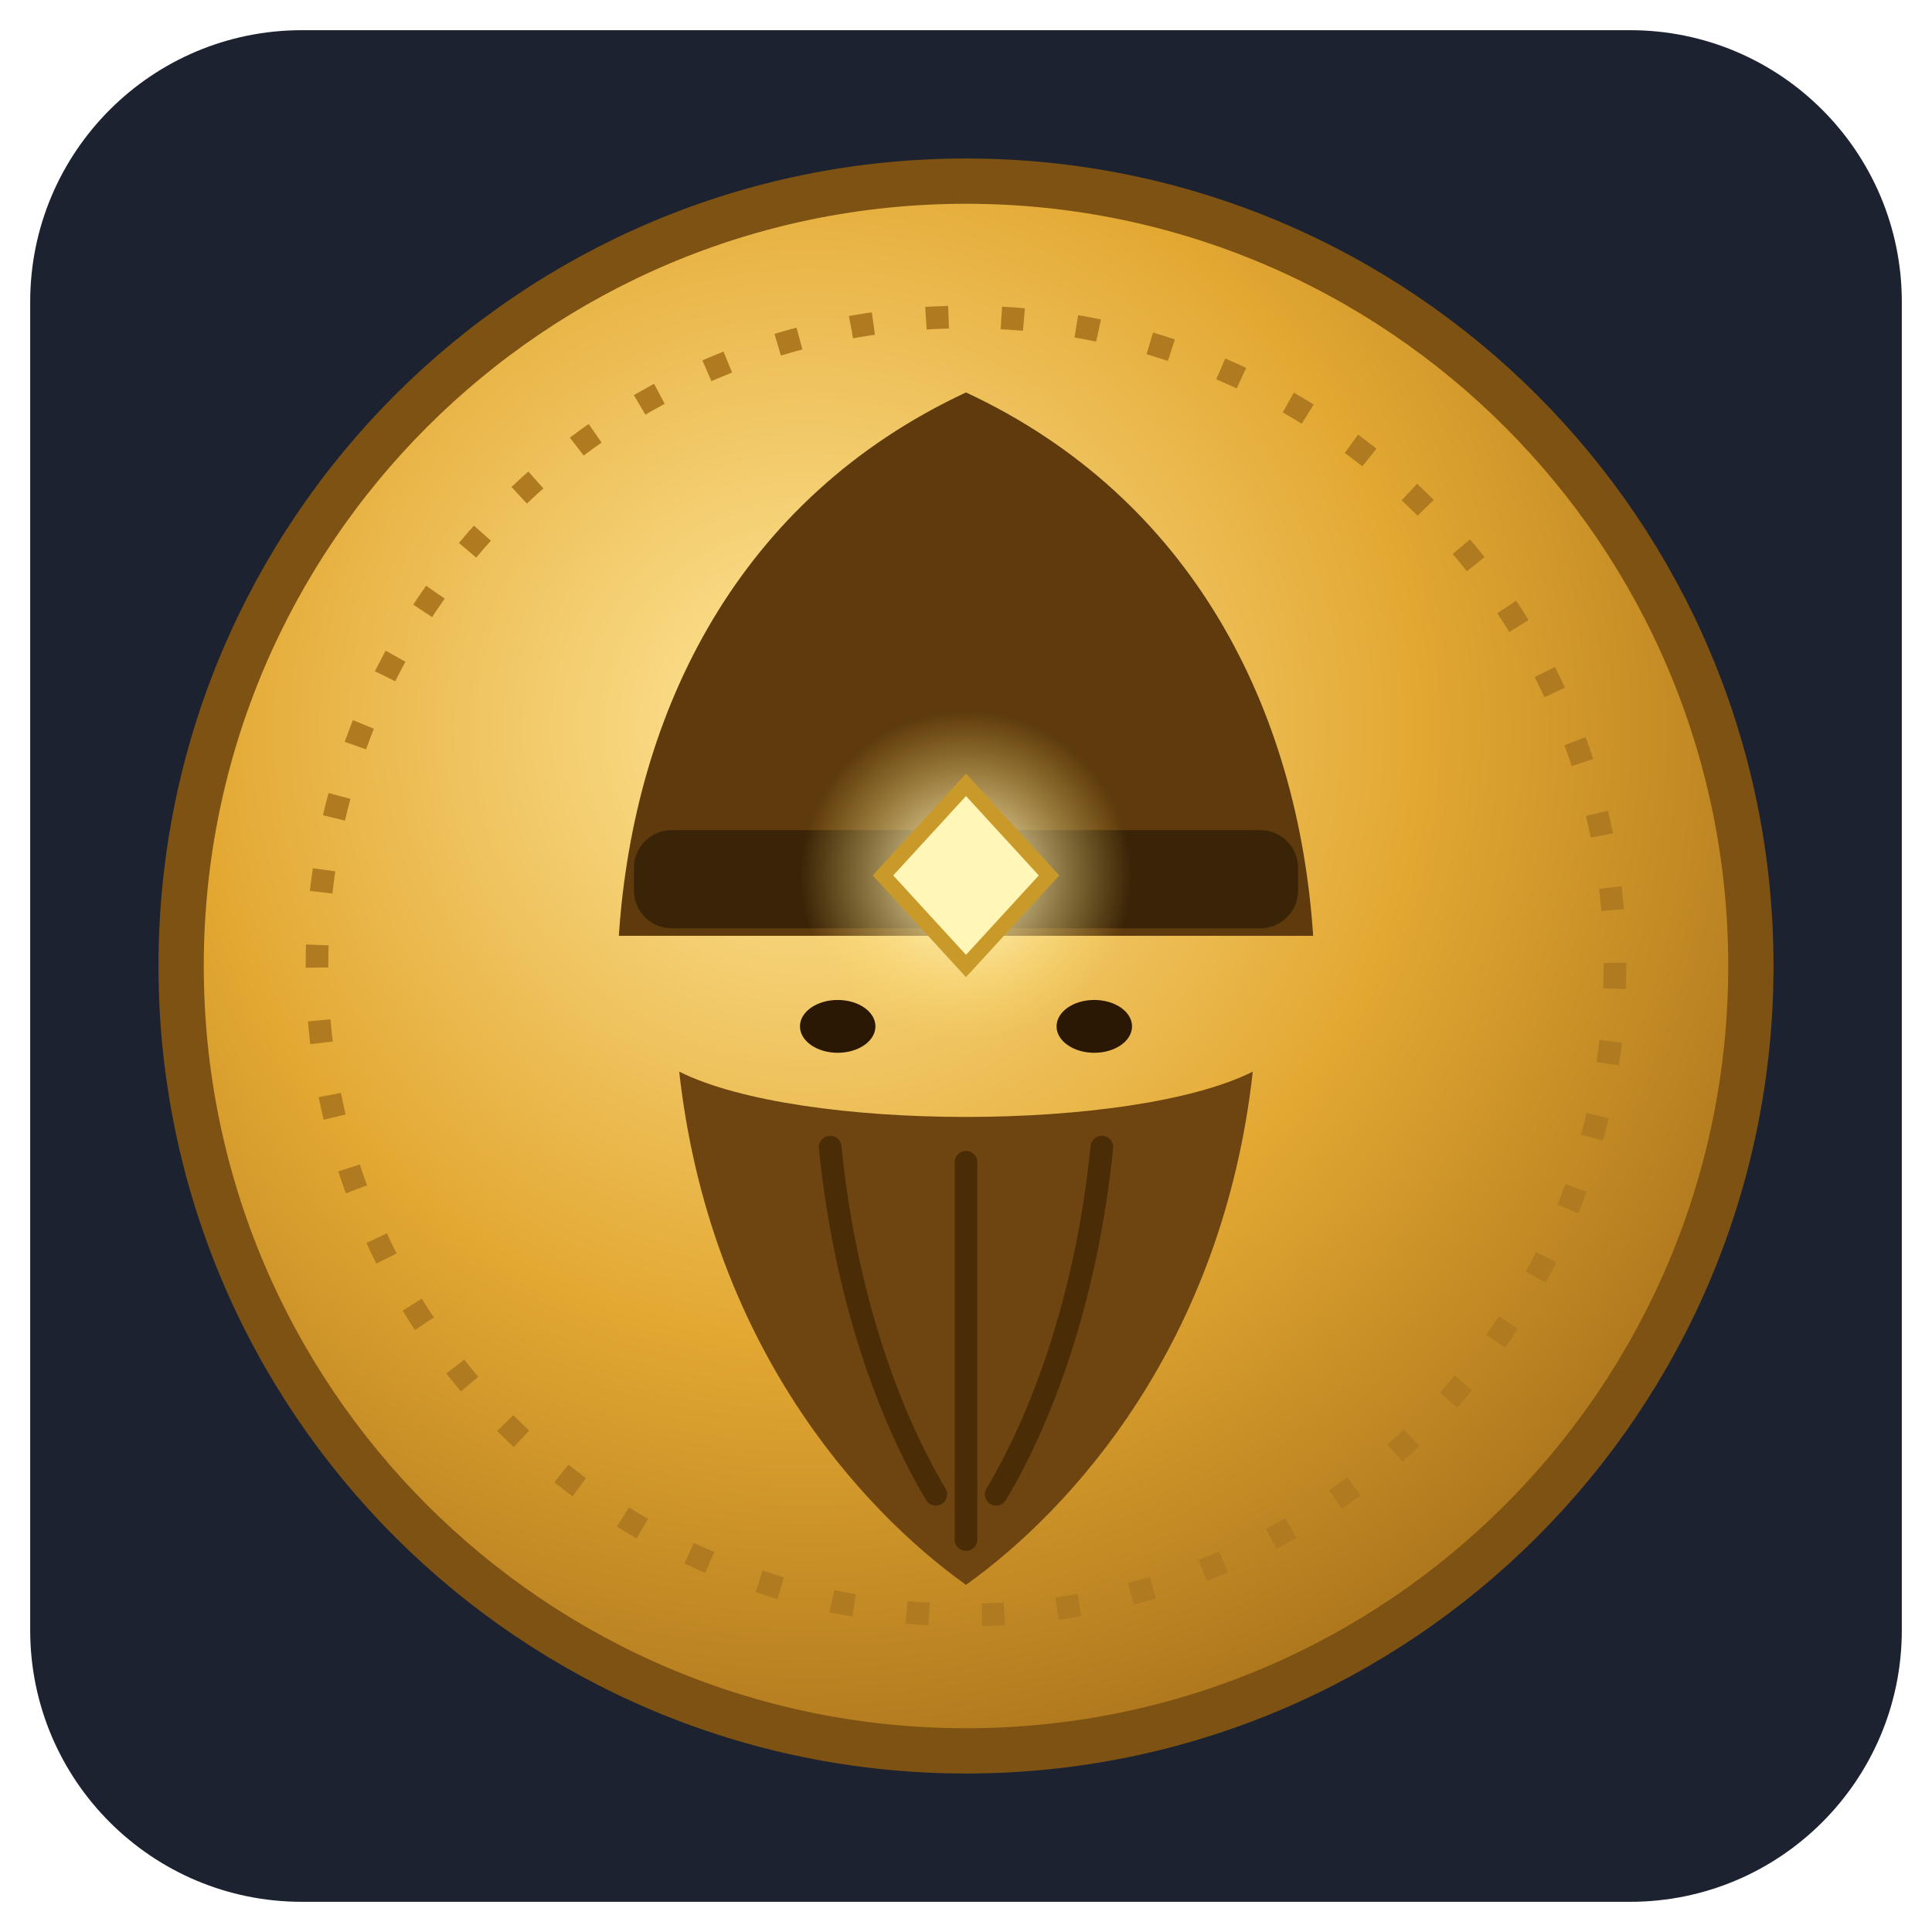
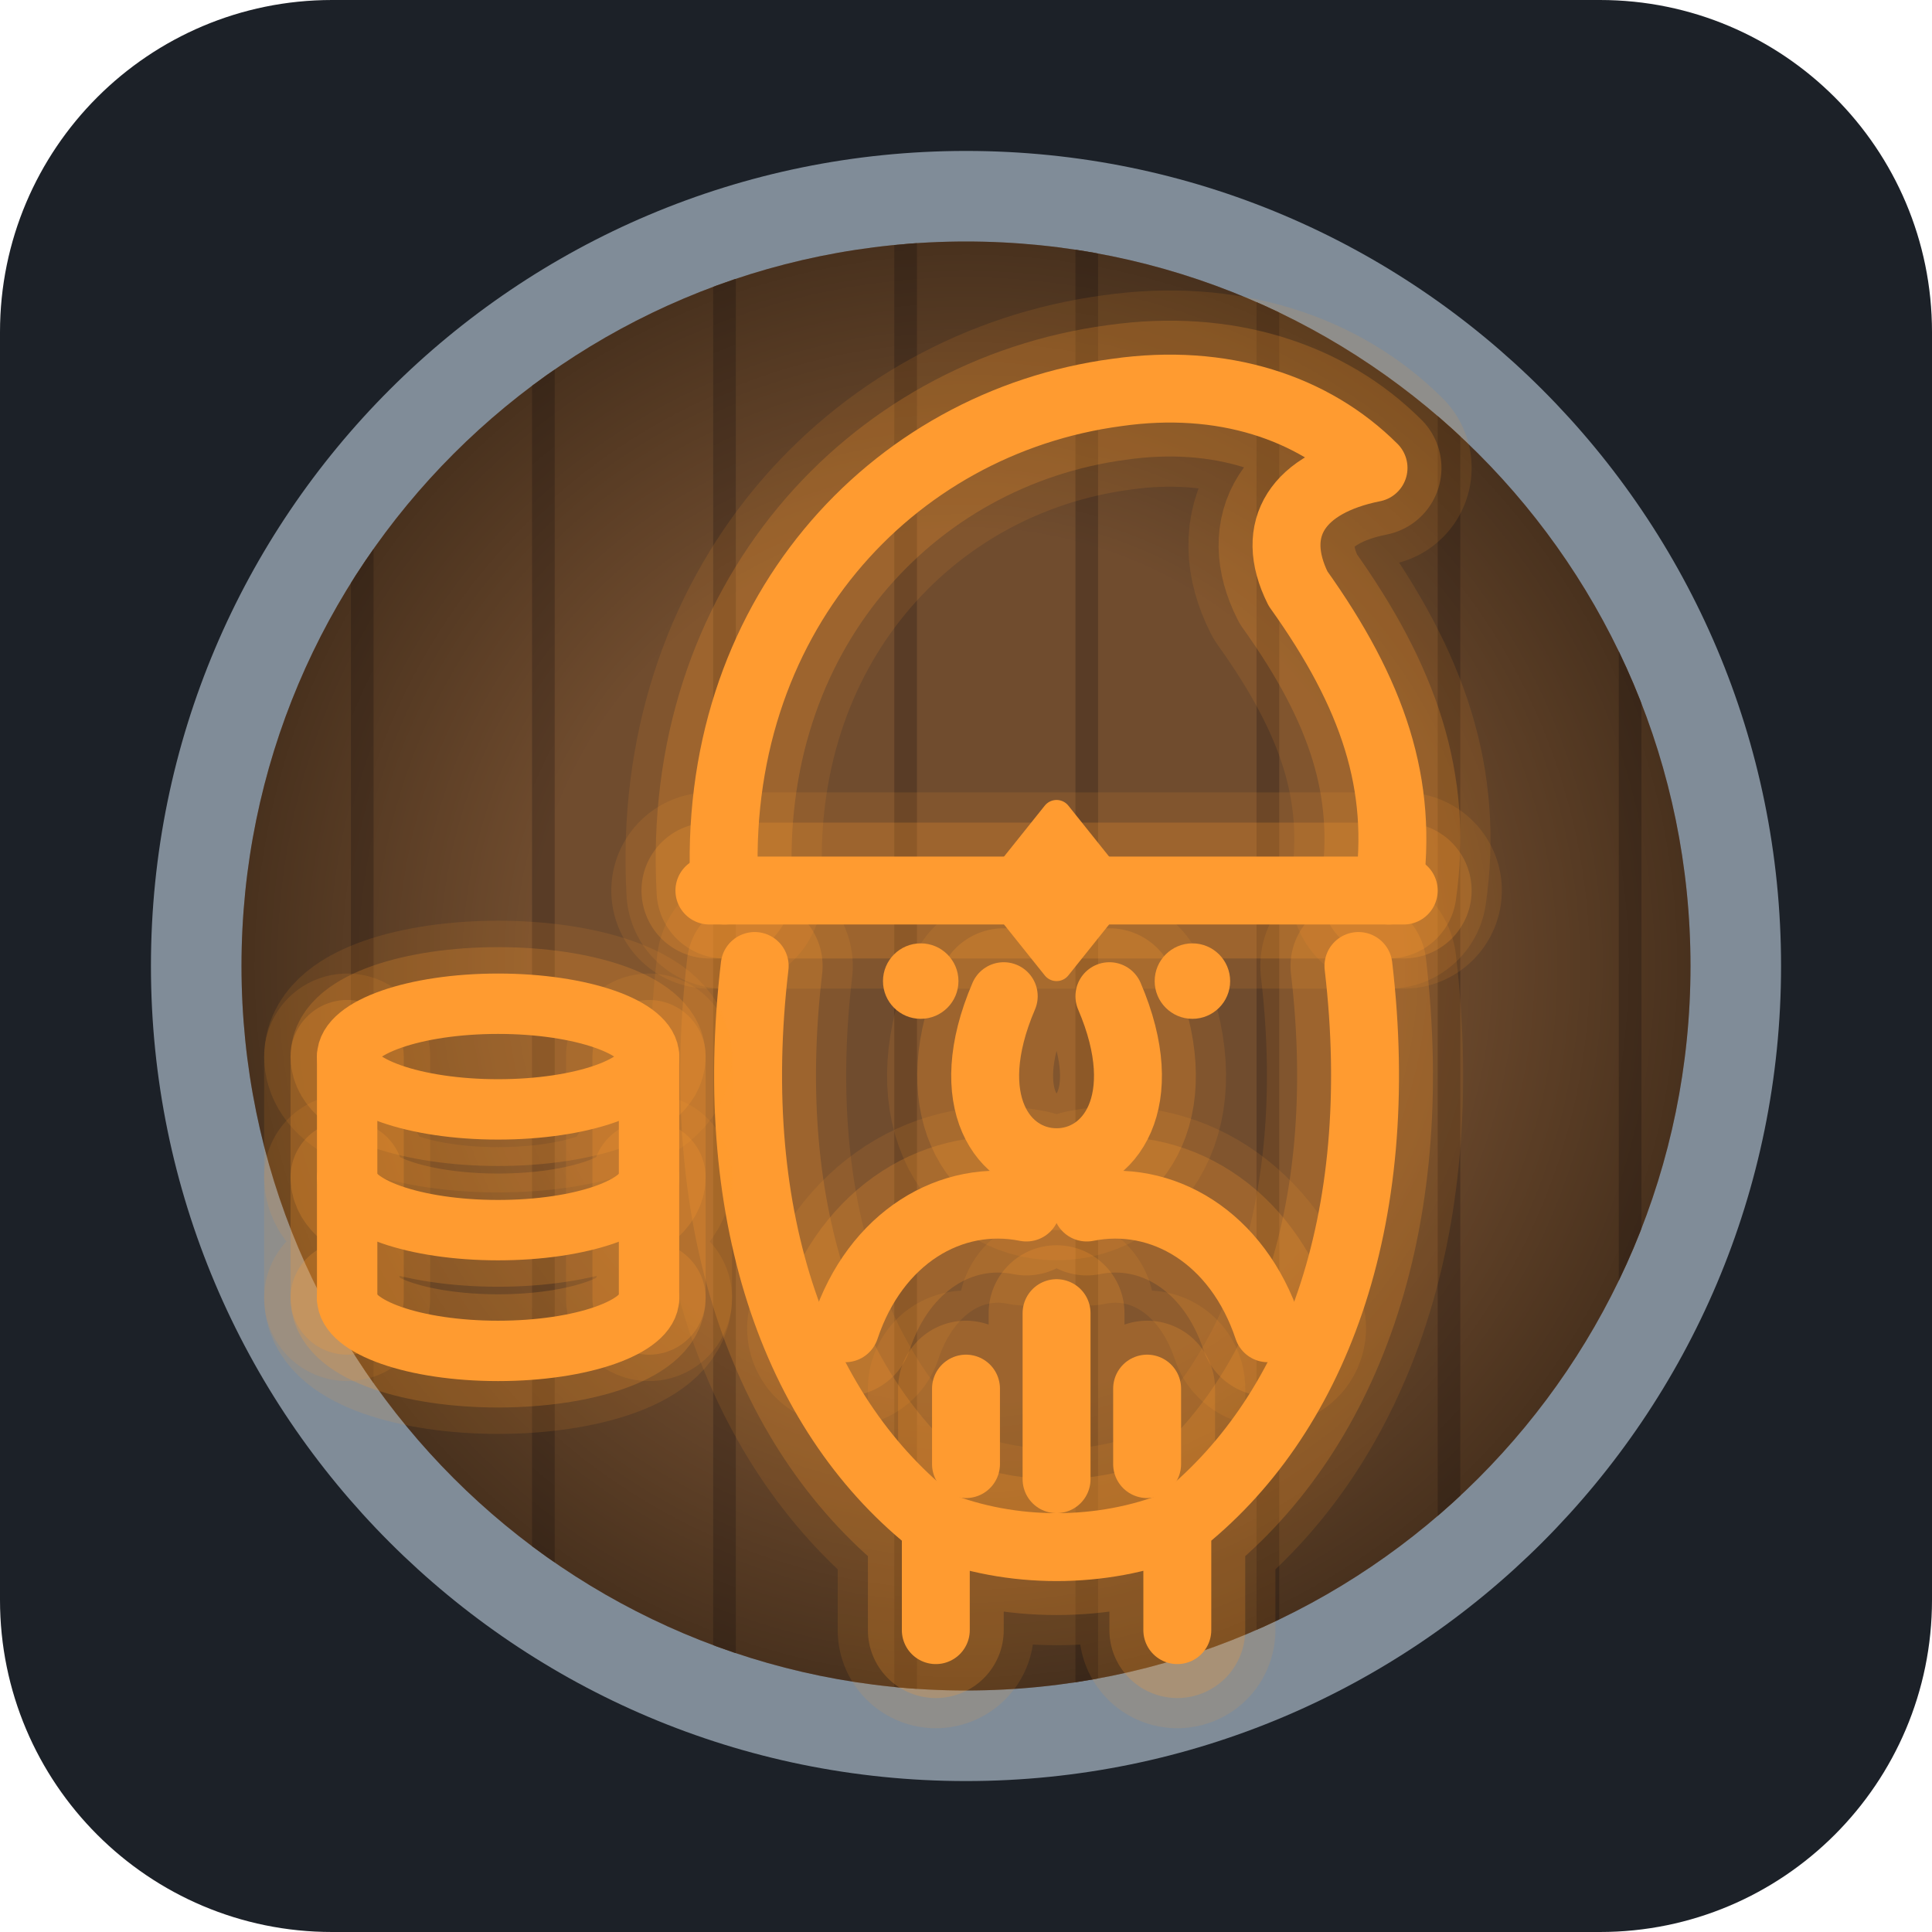
- <svg xmlns="http://www.w3.org/2000/svg" viewBox="0 0 256 256" width="256" height="256">
+ <svg xmlns="http://www.w3.org/2000/svg" width="256" height="256" viewBox="0 0 256 256">
  <defs>
-     <radialGradient id="gold" cx="40%" cy="35%" r="70%">
-       <stop offset="0" stop-color="#ffe79a" />
-       <stop offset="0.55" stop-color="#e3a832" />
-       <stop offset="1" stop-color="#a8711a" />
-     </radialGradient>
-     <radialGradient id="glow" cx="50%" cy="50%" r="50%">
-       <stop offset="0" stop-color="#fffbe0" stop-opacity="1" />
-       <stop offset="1" stop-color="#ffe066" stop-opacity="0" />
+     <clipPath id="wood">
+       <circle cx="128" cy="128" r="96" />
+     </clipPath>
+     <radialGradient id="shade" cx="0.5" cy="0.5" r="0.5">
+       <stop offset="0.6" stop-color="#000" stop-opacity="0" />
+       <stop offset="1" stop-color="#000" stop-opacity="0.35" />
    </radialGradient>
  </defs>
-   <rect x="4" y="4" width="248" height="248" rx="36" fill="#1c2230" />
-   <circle cx="128" cy="128" r="104" fill="url(#gold)" stroke="#7d5212" stroke-width="6" />
-   <circle cx="128" cy="128" r="86" fill="none" stroke="#b07a20" stroke-width="3" stroke-dasharray="3 7" />
-   <path d="M128 52 C 98 66 84 94 82 124 L 174 124 C 172 94 158 66 128 52 Z" fill="#5e3a0c" />
-   <rect x="84" y="110" width="88" height="13" rx="5" fill="#3a2407" />
-   <circle cx="128" cy="116" r="22" fill="url(#glow)" />
-   <path d="M128 104 L 139 116 L 128 128 L 117 116 Z" fill="#fff6b8" stroke="#c99a2a" stroke-width="2" />
-   <ellipse cx="111" cy="136" rx="5" ry="3.5" fill="#2a1804" />
-   <ellipse cx="145" cy="136" rx="5" ry="3.5" fill="#2a1804" />
-   <path d="M90 142 C 94 178 114 200 128 210 C 142 200 162 178 166 142 C 150 150 106 150 90 142 Z" fill="#6e4510" />
-   <path d="M110 152 C 112 172 118 188 124 198 M146 152 C 144 172 138 188 132 198 M128 154 L 128 204" fill="none" stroke="#4a2d07" stroke-width="3" stroke-linecap="round" />
+   <rect width="256" height="256" rx="44" fill="#1c2128" />
+   <circle cx="128" cy="128" r="108" fill="#808c98" />
+   <circle cx="128" cy="128" r="96" fill="#704c2e" />
+   <g clip-path="url(#wood)" stroke="#593c26" stroke-width="3">
+     <path d="M 48 20 V 236 M 72 20 V 236 M 96 20 V 236 M 120 20 V 236 M 144 20 V 236 M 168 20 V 236 M 192 20 V 236 M 216 20 V 236" />
+   </g>
+   <circle cx="128" cy="128" r="96" fill="url(#shade)" />
+   <g transform="translate(140 132)" fill="none" stroke-linecap="round" stroke-linejoin="round">
+     <g id="dvergr">
+       <path d="M -44 -14 C -46 -50 -22 -76 8 -80 C 22 -82 34 -78 42 -70 C 32 -68 28 -62 32 -54 C 42 -40 46 -28 44 -14" />
+       <path d="M -46 -14 H 46" />
+       <path d="M -7 0 C -13 14 -7 22 0 22 C 7 22 13 14 7 0" />
+       <path d="M -4 28 C -14 26 -24 32 -28 44 M 4 28 C 14 26 24 32 28 44" />
+       <path d="M -40 -4 C -44 30 -34 56 -16 70 L -16 84 M 40 -4 C 44 30 34 56 16 70 L 16 84 M -16 70 C -6 74 6 74 16 70" />
+       <path d="M -12 52 V 62 M 0 42 V 64 M 12 52 V 62" />
+     </g>
+     <use href="#dvergr" stroke="#ff9b30" stroke-width="26" stroke-opacity="0.12" />
+     <use href="#dvergr" stroke="#ff9b30" stroke-width="18" stroke-opacity="0.22" />
+     <use href="#dvergr" stroke="#ff9b30" stroke-width="9" />
+     <path d="M 0 -24 L 8 -14 L 0 -4 L -8 -14 Z" fill="#ff9b30" stroke="#ff9b30" stroke-width="4" />
+     <circle cx="-18" cy="-2" r="5" fill="#ff9b30" />
+     <circle cx="18" cy="-2" r="5" fill="#ff9b30" />
+   </g>
+   <g transform="translate(66 162)" fill="none" stroke-linecap="round" stroke-linejoin="round">
+     <g id="coin">
+       <ellipse cx="0" cy="-22" rx="20" ry="7" />
+       <path d="M -20 -22 V 10 M 20 -22 V 10" />
+       <path d="M -20 -6 A 20 7 0 0 0 20 -6 M -20 10 A 20 7 0 0 0 20 10" />
+     </g>
+     <use href="#coin" stroke="#ff9b30" stroke-width="22" stroke-opacity="0.12" />
+     <use href="#coin" stroke="#ff9b30" stroke-width="15" stroke-opacity="0.22" />
+     <use href="#coin" stroke="#ff9b30" stroke-width="8" />
+   </g>
</svg>
